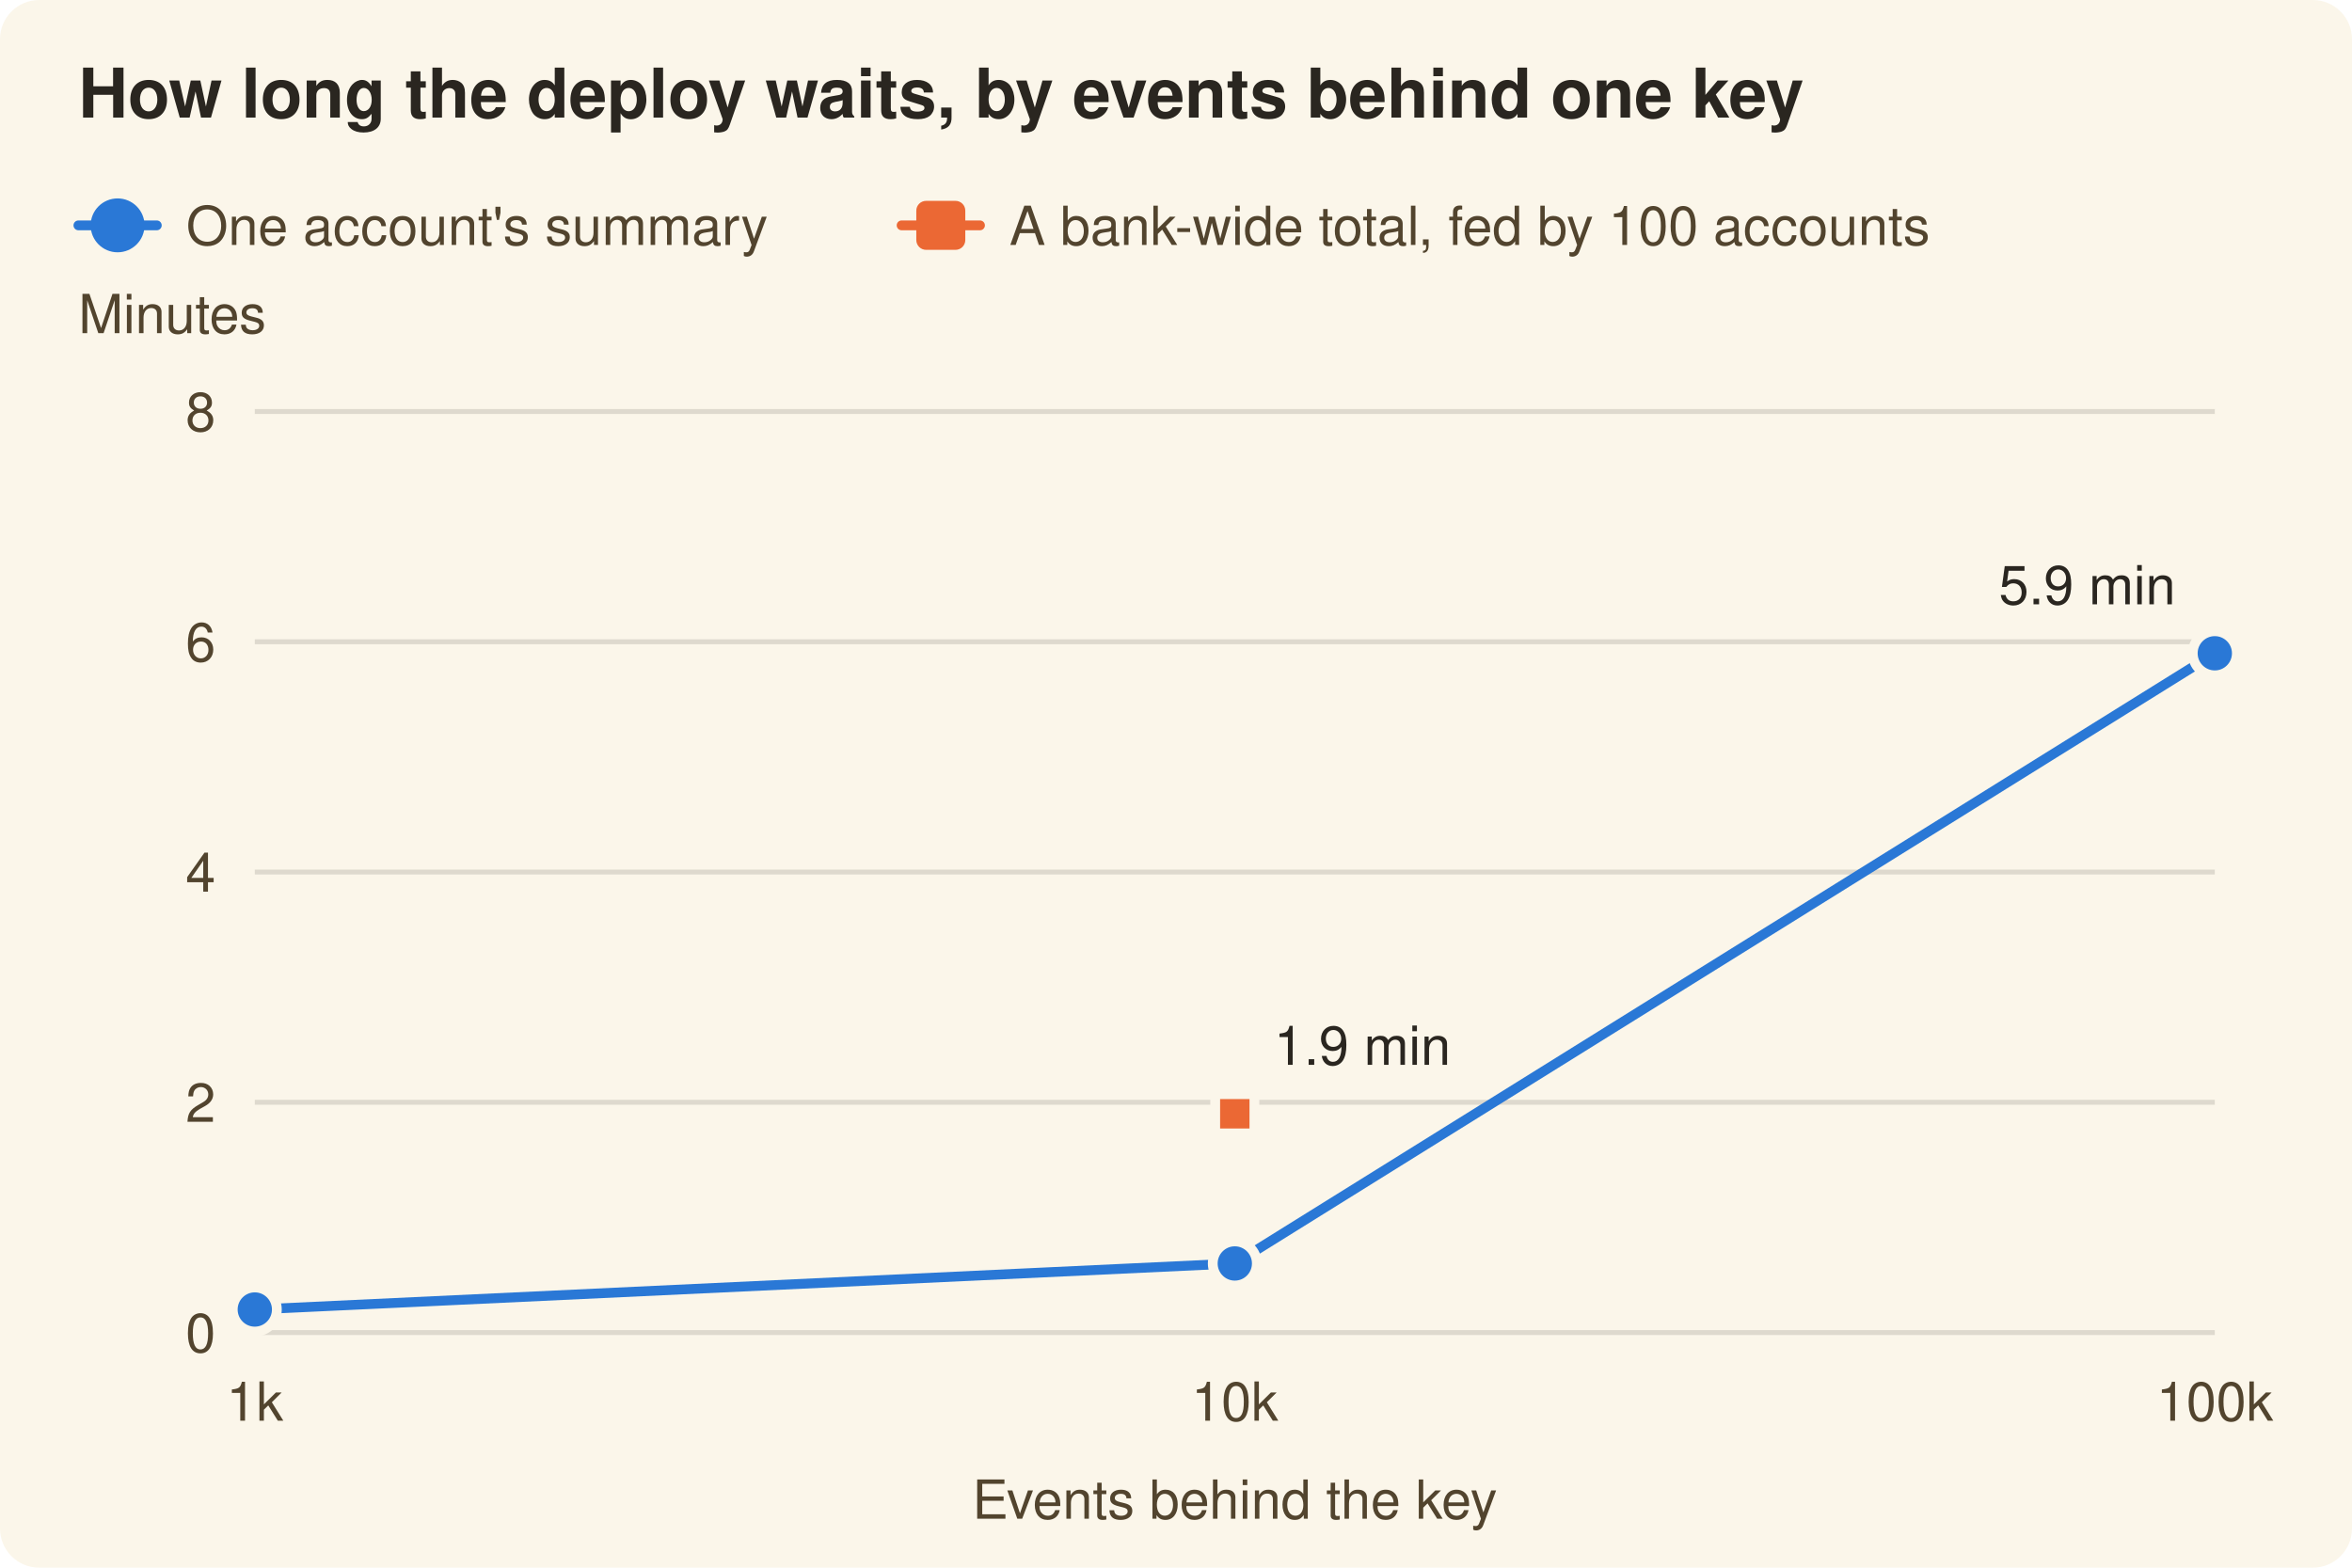
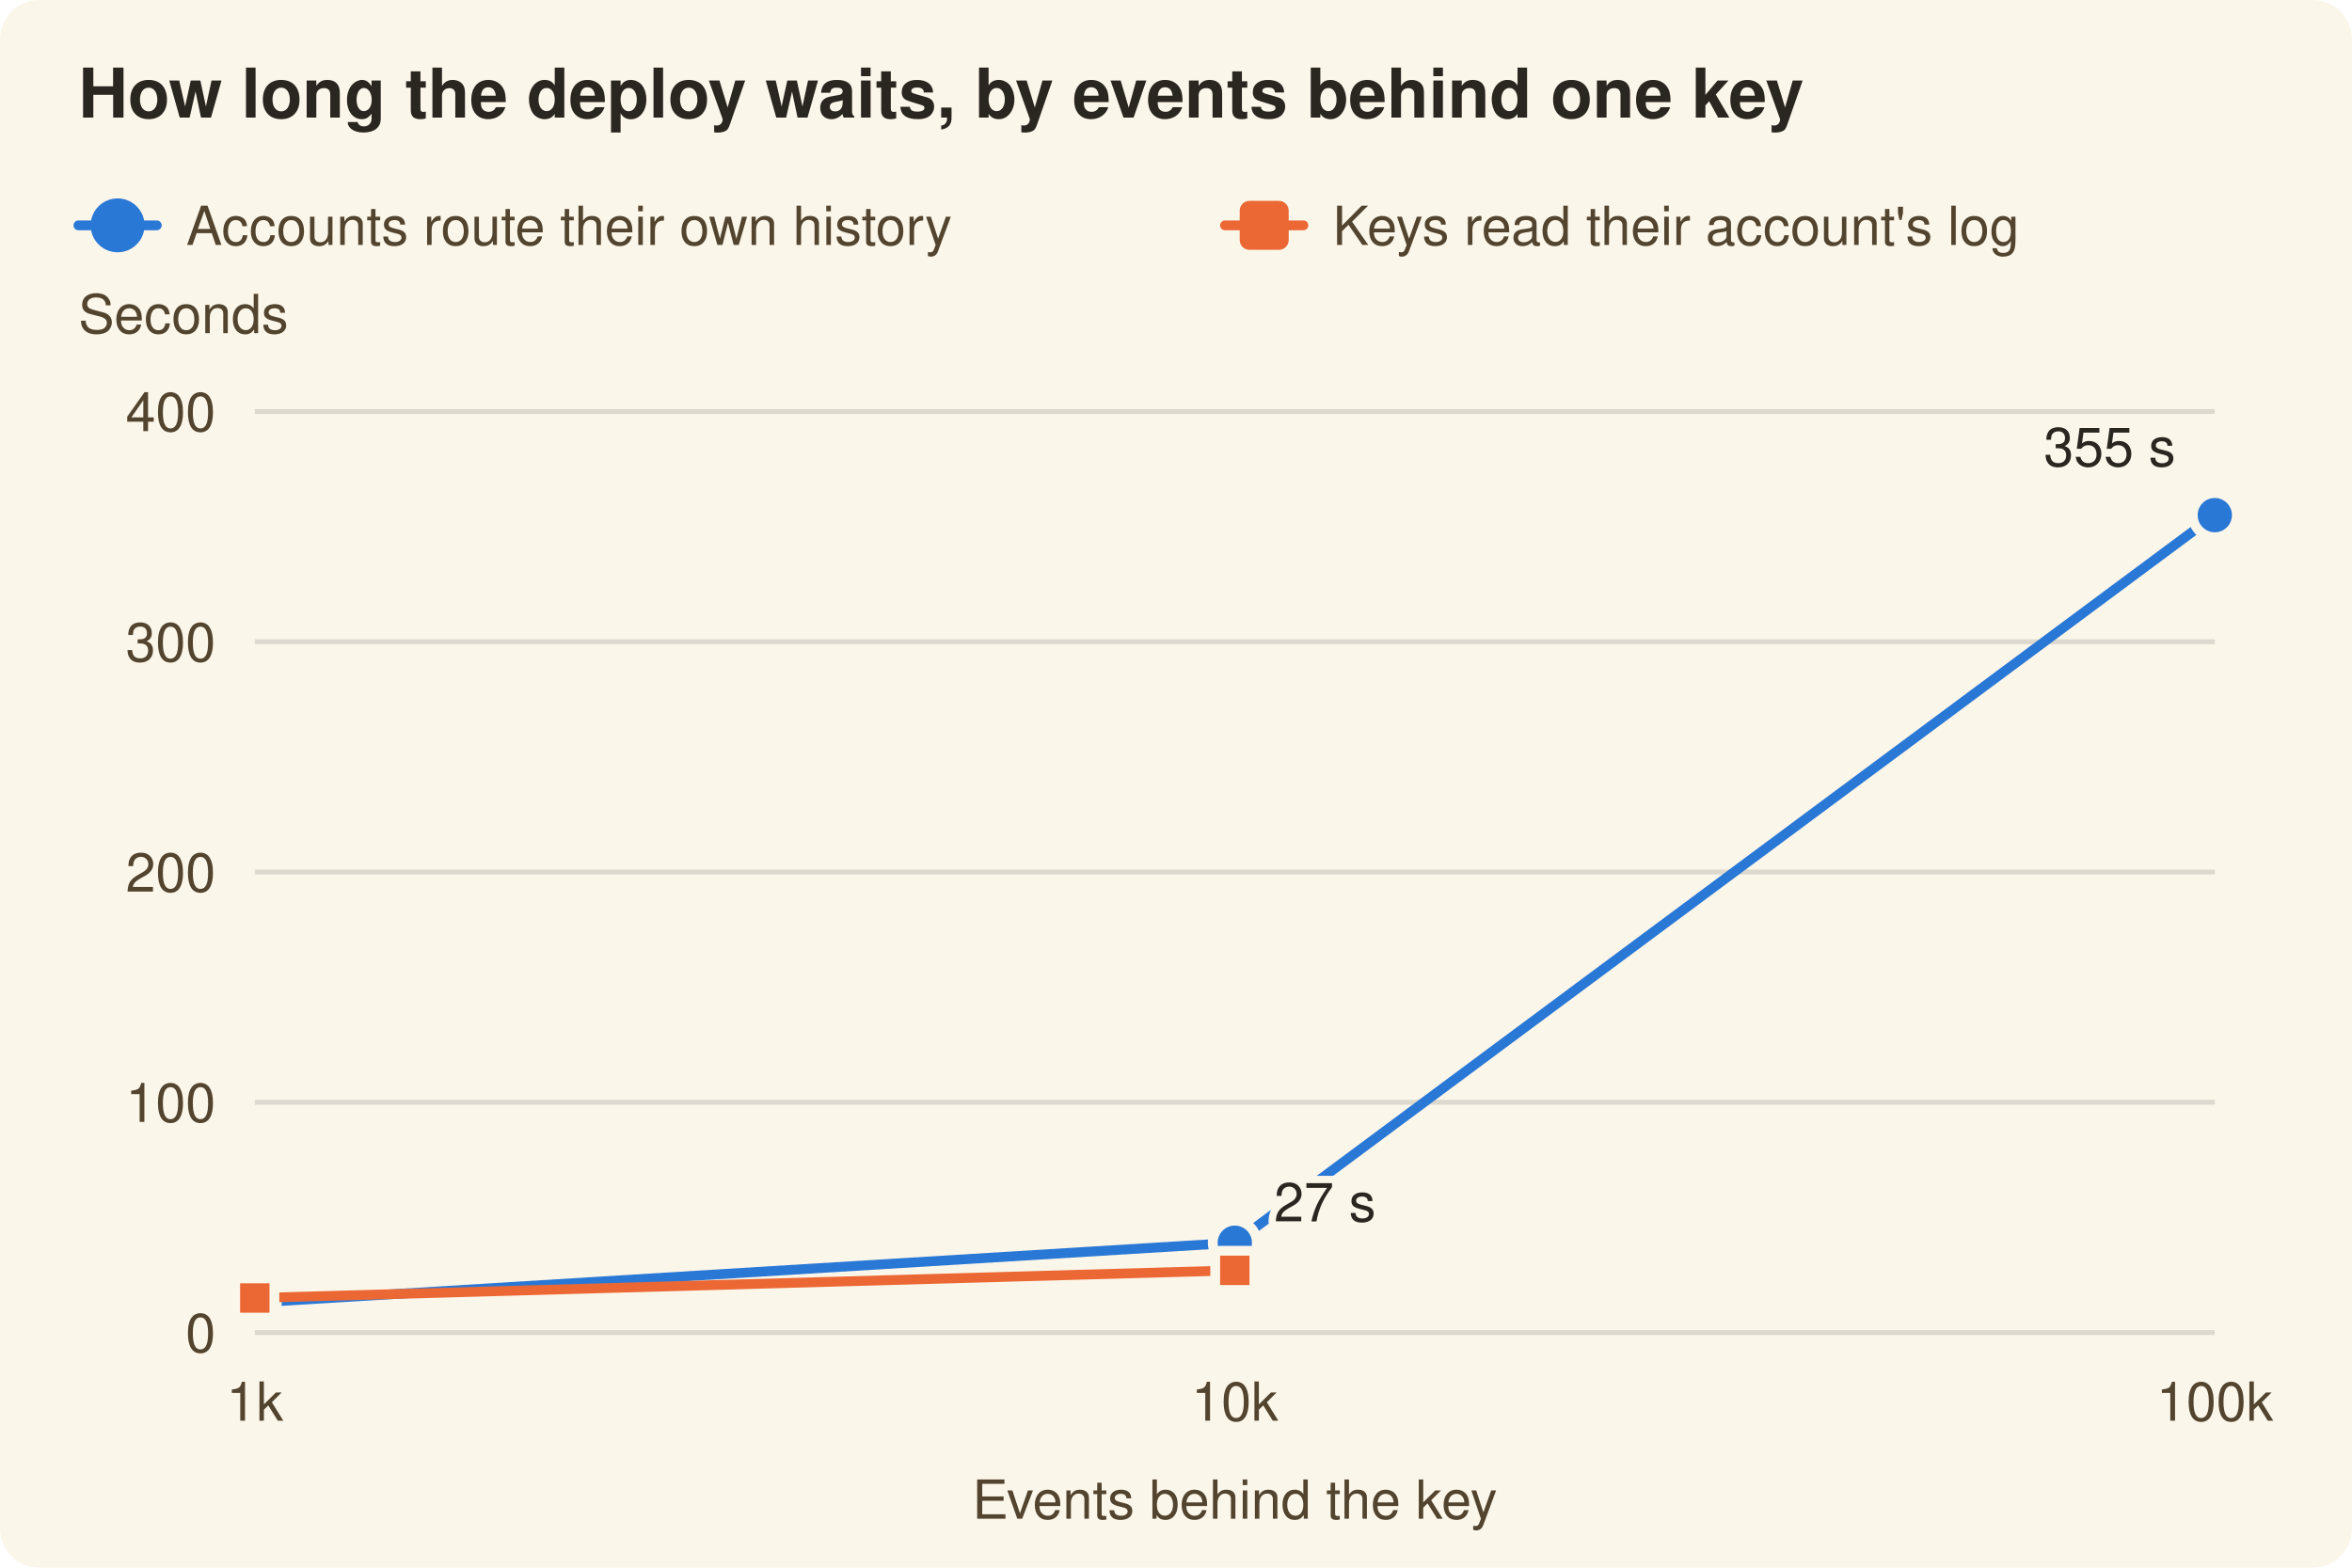
<svg xmlns="http://www.w3.org/2000/svg" viewBox="0 0 480 320" role="img" aria-label="How long the deploy waits, by events behind one key" class="lc">
  <style>
.lc{display:block;width:100%;height:auto;font-family:-apple-system,BlinkMacSystemFont,"Segoe UI",Helvetica,Arial,sans-serif}
.lc-surface{fill:#fbf6ea}
.lc-text{fill:#2a2620}
.lc-muted{fill:#52442e}
.lc-title{font-size:14px;font-weight:600}
.lc-small{font-size:11px}
.lc-grid{stroke:rgba(42,38,32,0.14);stroke-width:1}
.lc-s1,.lc-s2,.lc-s3{stroke-width:2;stroke-linejoin:round;stroke-linecap:round}
.lc-s1{stroke:#2a78d6;fill:#2a78d6}
.lc-s2{stroke:#eb6834;fill:#eb6834}
.lc-s3{stroke:#1baf7a;fill:#1baf7a}
.lc-s1 path[fill=none],.lc-s2 path[fill=none],.lc-s3 path[fill=none]{fill:none}
.lc-pt&gt;*{stroke:#fbf6ea;stroke-width:2}
.lc-label{stroke:#fbf6ea;stroke-width:3;paint-order:stroke;stroke-linejoin:round}
@media (prefers-color-scheme: dark){
.lc{display:block;width:100%;height:auto;font-family:-apple-system,BlinkMacSystemFont,"Segoe UI",Helvetica,Arial,sans-serif}
.lc-surface{fill:#221e18}
.lc-text{fill:#faf6ec}
.lc-muted{fill:#c0af89}
.lc-title{font-size:14px;font-weight:600}
.lc-small{font-size:11px}
.lc-grid{stroke:rgba(250,246,236,0.14);stroke-width:1}
.lc-s1,.lc-s2,.lc-s3{stroke-width:2;stroke-linejoin:round;stroke-linecap:round}
.lc-s1{stroke:#3987e5;fill:#3987e5}
.lc-s2{stroke:#d95926;fill:#d95926}
.lc-s3{stroke:#199e70;fill:#199e70}
.lc-s1 path[fill=none],.lc-s2 path[fill=none],.lc-s3 path[fill=none]{fill:none}
.lc-pt&gt;*{stroke:#221e18;stroke-width:2}
.lc-label{stroke:#221e18;stroke-width:3;paint-order:stroke;stroke-linejoin:round}
}</style>
  <rect class="lc-surface" width="480" height="320" rx="8" />
  <text class="lc-text lc-title" x="16" y="24">How long the deploy waits, by events behind one key</text>
  <g class="lc-s1">
    <line x1="16" x2="32" y1="46" y2="46" />
    <circle cx="24" cy="46" r="4.5" />
  </g>
-   <text class="lc-muted lc-small" x="38" y="50">One account's summary</text>
+   <text class="lc-muted lc-small" x="38" y="50">Accounts route their own history</text>
  <g class="lc-s2">
-     <line x1="184" x2="200" y1="46" y2="46" />
-     <rect x="188" y="42" width="8" height="8" rx="1" />
+     <line x1="250" x2="266" y1="46" y2="46" />
+     <rect x="254" y="42" width="8" height="8" rx="1" />
  </g>
-   <text class="lc-muted lc-small" x="206" y="50">A bank-wide total, fed by 100 accounts</text>
+   <text class="lc-muted lc-small" x="272" y="50">Keys read their account's log</text>
  <line class="lc-grid" x1="52" x2="452" y1="272" y2="272" />
  <text class="lc-muted lc-small" x="44" y="276" text-anchor="end">0</text>
  <line class="lc-grid" x1="52" x2="452" y1="225" y2="225" />
-   <text class="lc-muted lc-small" x="44" y="229" text-anchor="end">2</text>
+   <text class="lc-muted lc-small" x="44" y="229" text-anchor="end">100</text>
  <line class="lc-grid" x1="52" x2="452" y1="178" y2="178" />
-   <text class="lc-muted lc-small" x="44" y="182" text-anchor="end">4</text>
+   <text class="lc-muted lc-small" x="44" y="182" text-anchor="end">200</text>
  <line class="lc-grid" x1="52" x2="452" y1="131" y2="131" />
-   <text class="lc-muted lc-small" x="44" y="135" text-anchor="end">6</text>
+   <text class="lc-muted lc-small" x="44" y="135" text-anchor="end">300</text>
  <line class="lc-grid" x1="52" x2="452" y1="84" y2="84" />
-   <text class="lc-muted lc-small" x="44" y="88" text-anchor="end">8</text>
+   <text class="lc-muted lc-small" x="44" y="88" text-anchor="end">400</text>
  <text class="lc-muted lc-small" x="52" y="290" text-anchor="middle">1k</text>
  <text class="lc-muted lc-small" x="252" y="290" text-anchor="middle">10k</text>
  <text class="lc-muted lc-small" x="452" y="290" text-anchor="middle">100k</text>
  <text class="lc-muted lc-small" x="252" y="310" text-anchor="middle">Events behind the key</text>
-   <text class="lc-muted lc-small" x="16" y="68">Minutes</text>
+   <text class="lc-muted lc-small" x="16" y="68">Seconds</text>
  <g class="lc-s1">
-     <path fill="none" d="M52 267.3L252 257.9L452 133.35" />
+     <path fill="none" d="M52 265.89L252 253.67L452 105.15" />
    <g class="lc-pt">
-       <circle cx="52" cy="267.3" r="4.5" />
+       <circle cx="52" cy="265.89" r="4.5" />
    </g>
    <g class="lc-pt">
-       <circle cx="252" cy="257.9" r="4.5" />
+       <circle cx="252" cy="253.67" r="4.5" />
    </g>
    <g class="lc-pt">
-       <circle cx="452" cy="133.35" r="4.5" />
+       <circle cx="452" cy="105.15" r="4.5" />
    </g>
  </g>
  <g class="lc-s2">
-     <path fill="none" d="M252 227.35" />
+     <path fill="none" d="M52 264.95L252 259.31" />
    <g class="lc-pt">
-       <rect x="248" y="223.35" width="8" height="8" rx="1" />
+       <rect x="48" y="260.95" width="8" height="8" rx="1" />
+     </g>
+     <g class="lc-pt">
+       <rect x="248" y="255.31" width="8" height="8" rx="1" />
    </g>
  </g>
-   <text class="lc-text lc-small lc-label" x="444" y="123.35" text-anchor="end">5.9 min</text>
-   <text class="lc-text lc-small lc-label" x="260" y="217.35" text-anchor="start">1.9 min</text>
+   <text class="lc-text lc-small lc-label" x="444" y="95.15" text-anchor="end">355 s</text>
+   <text class="lc-text lc-small lc-label" x="260" y="249.31" text-anchor="start">27 s</text>
</svg>
